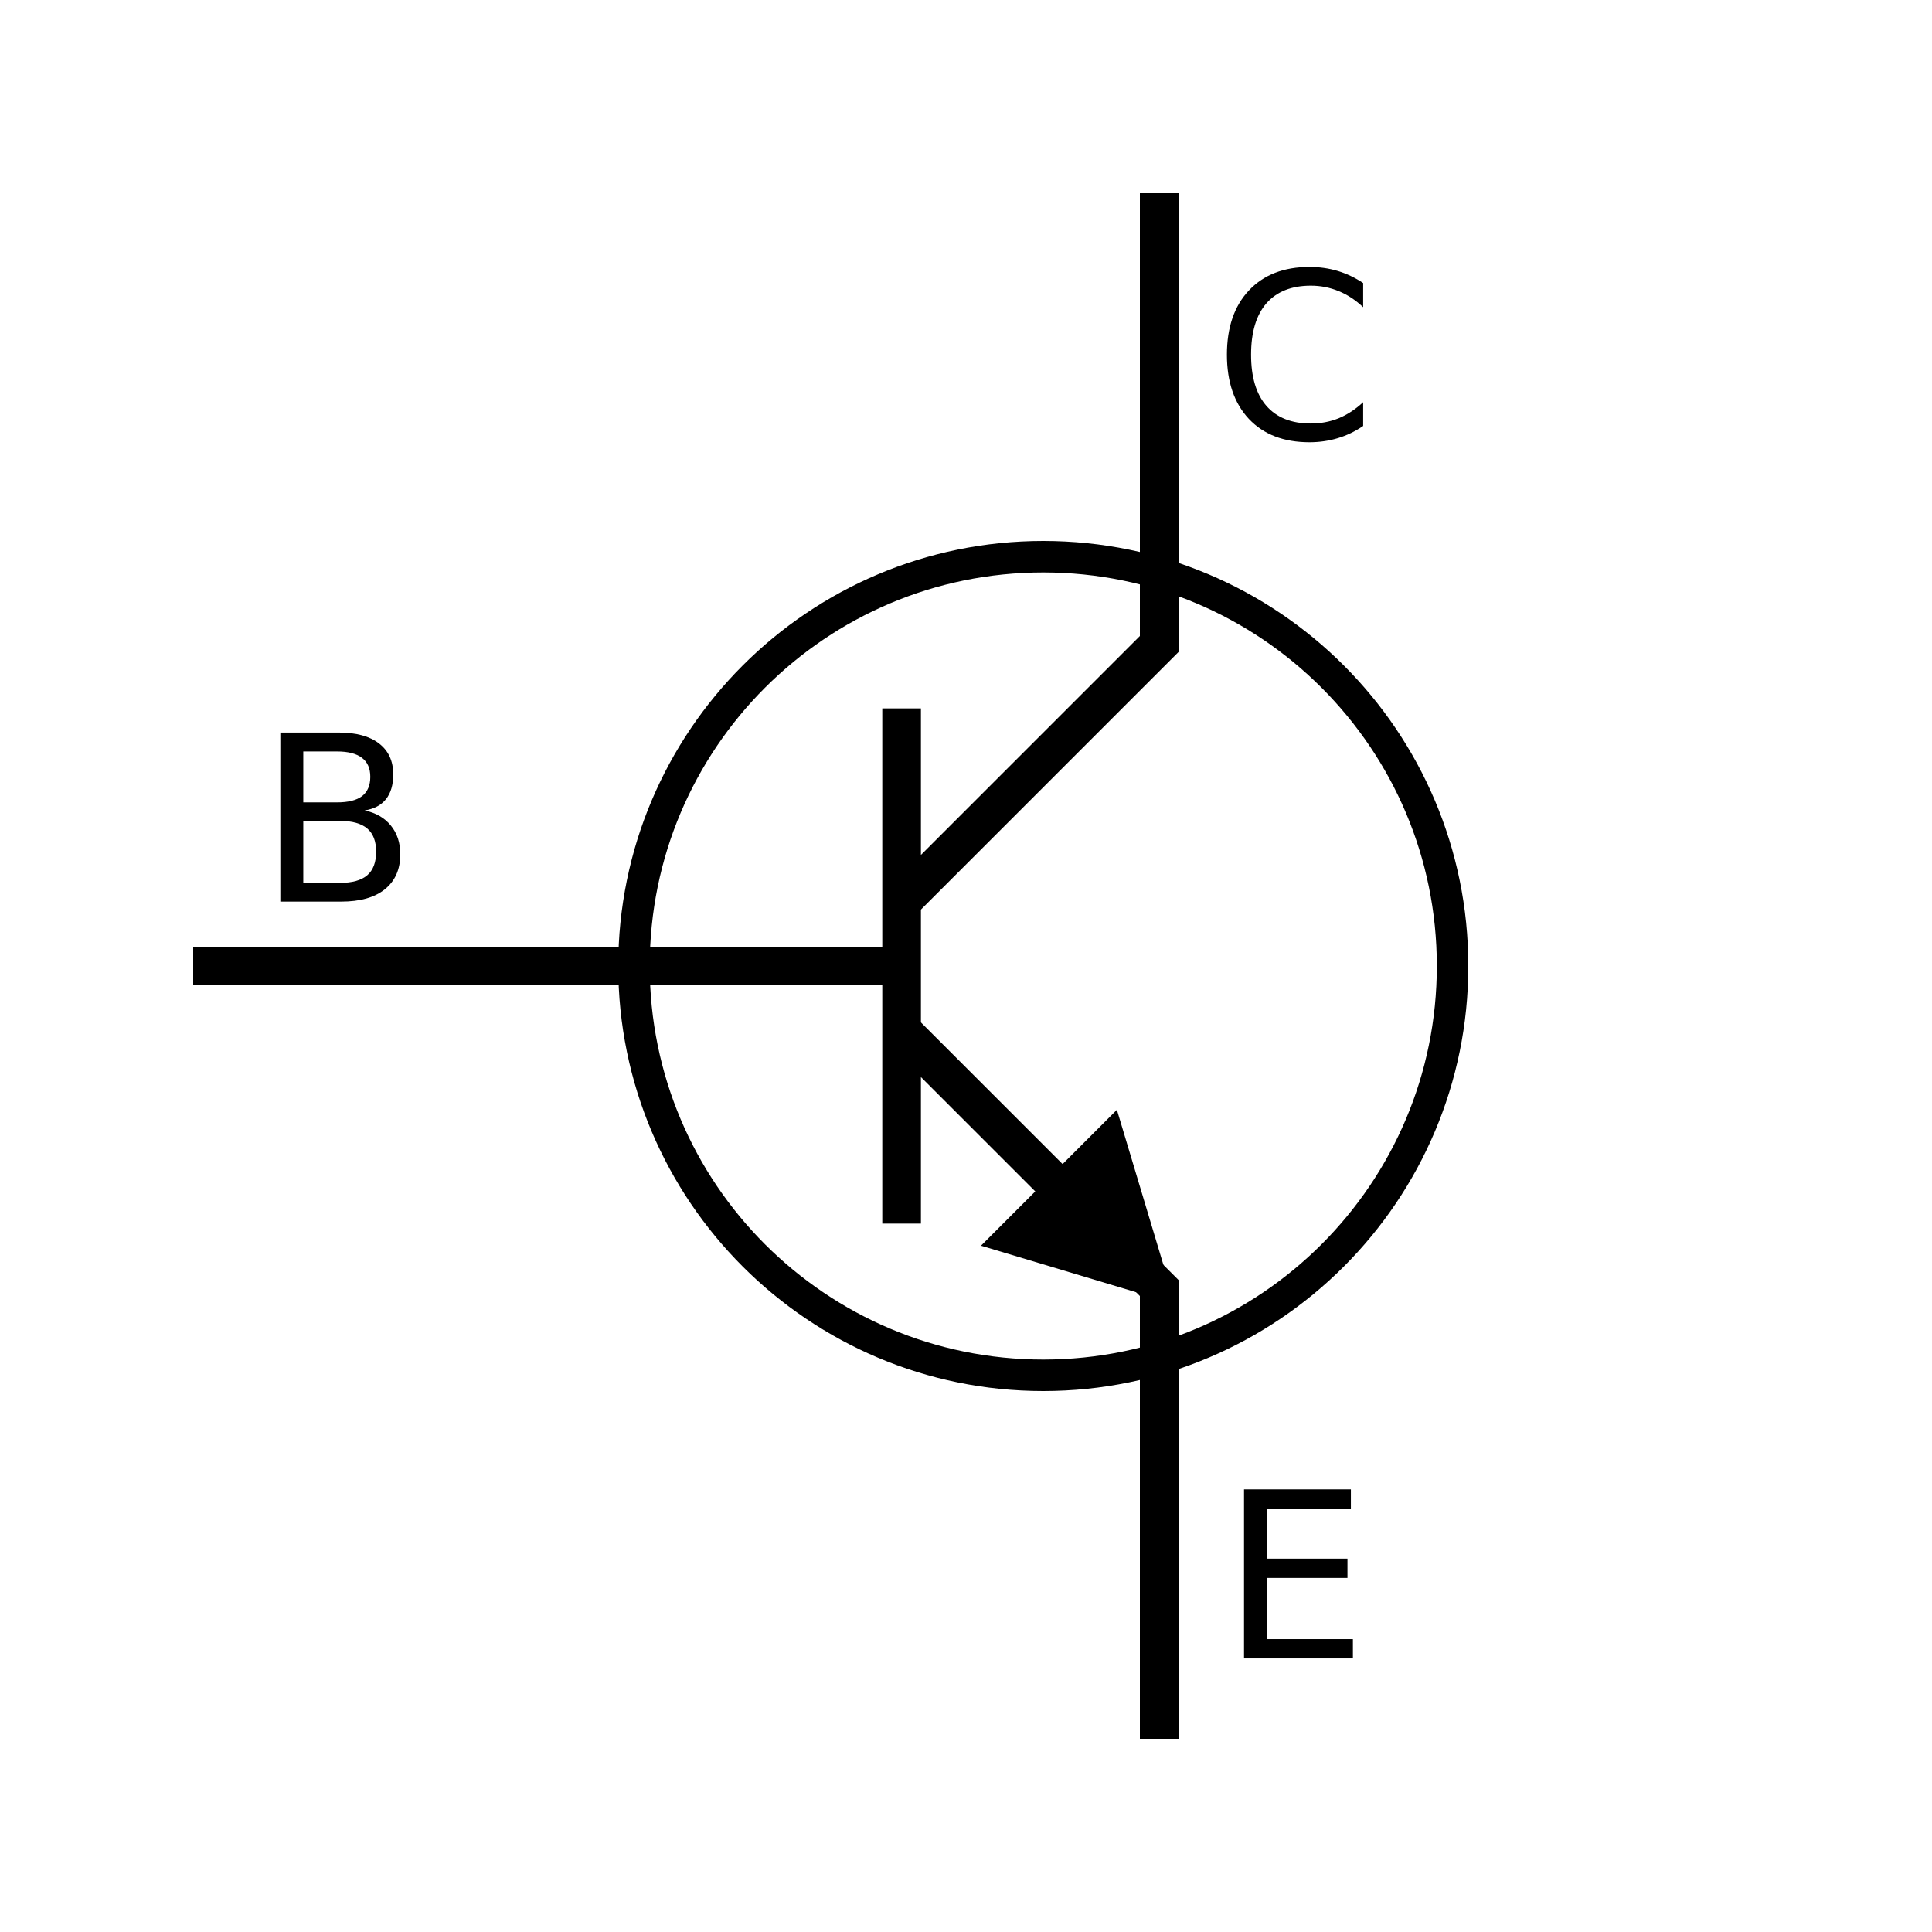
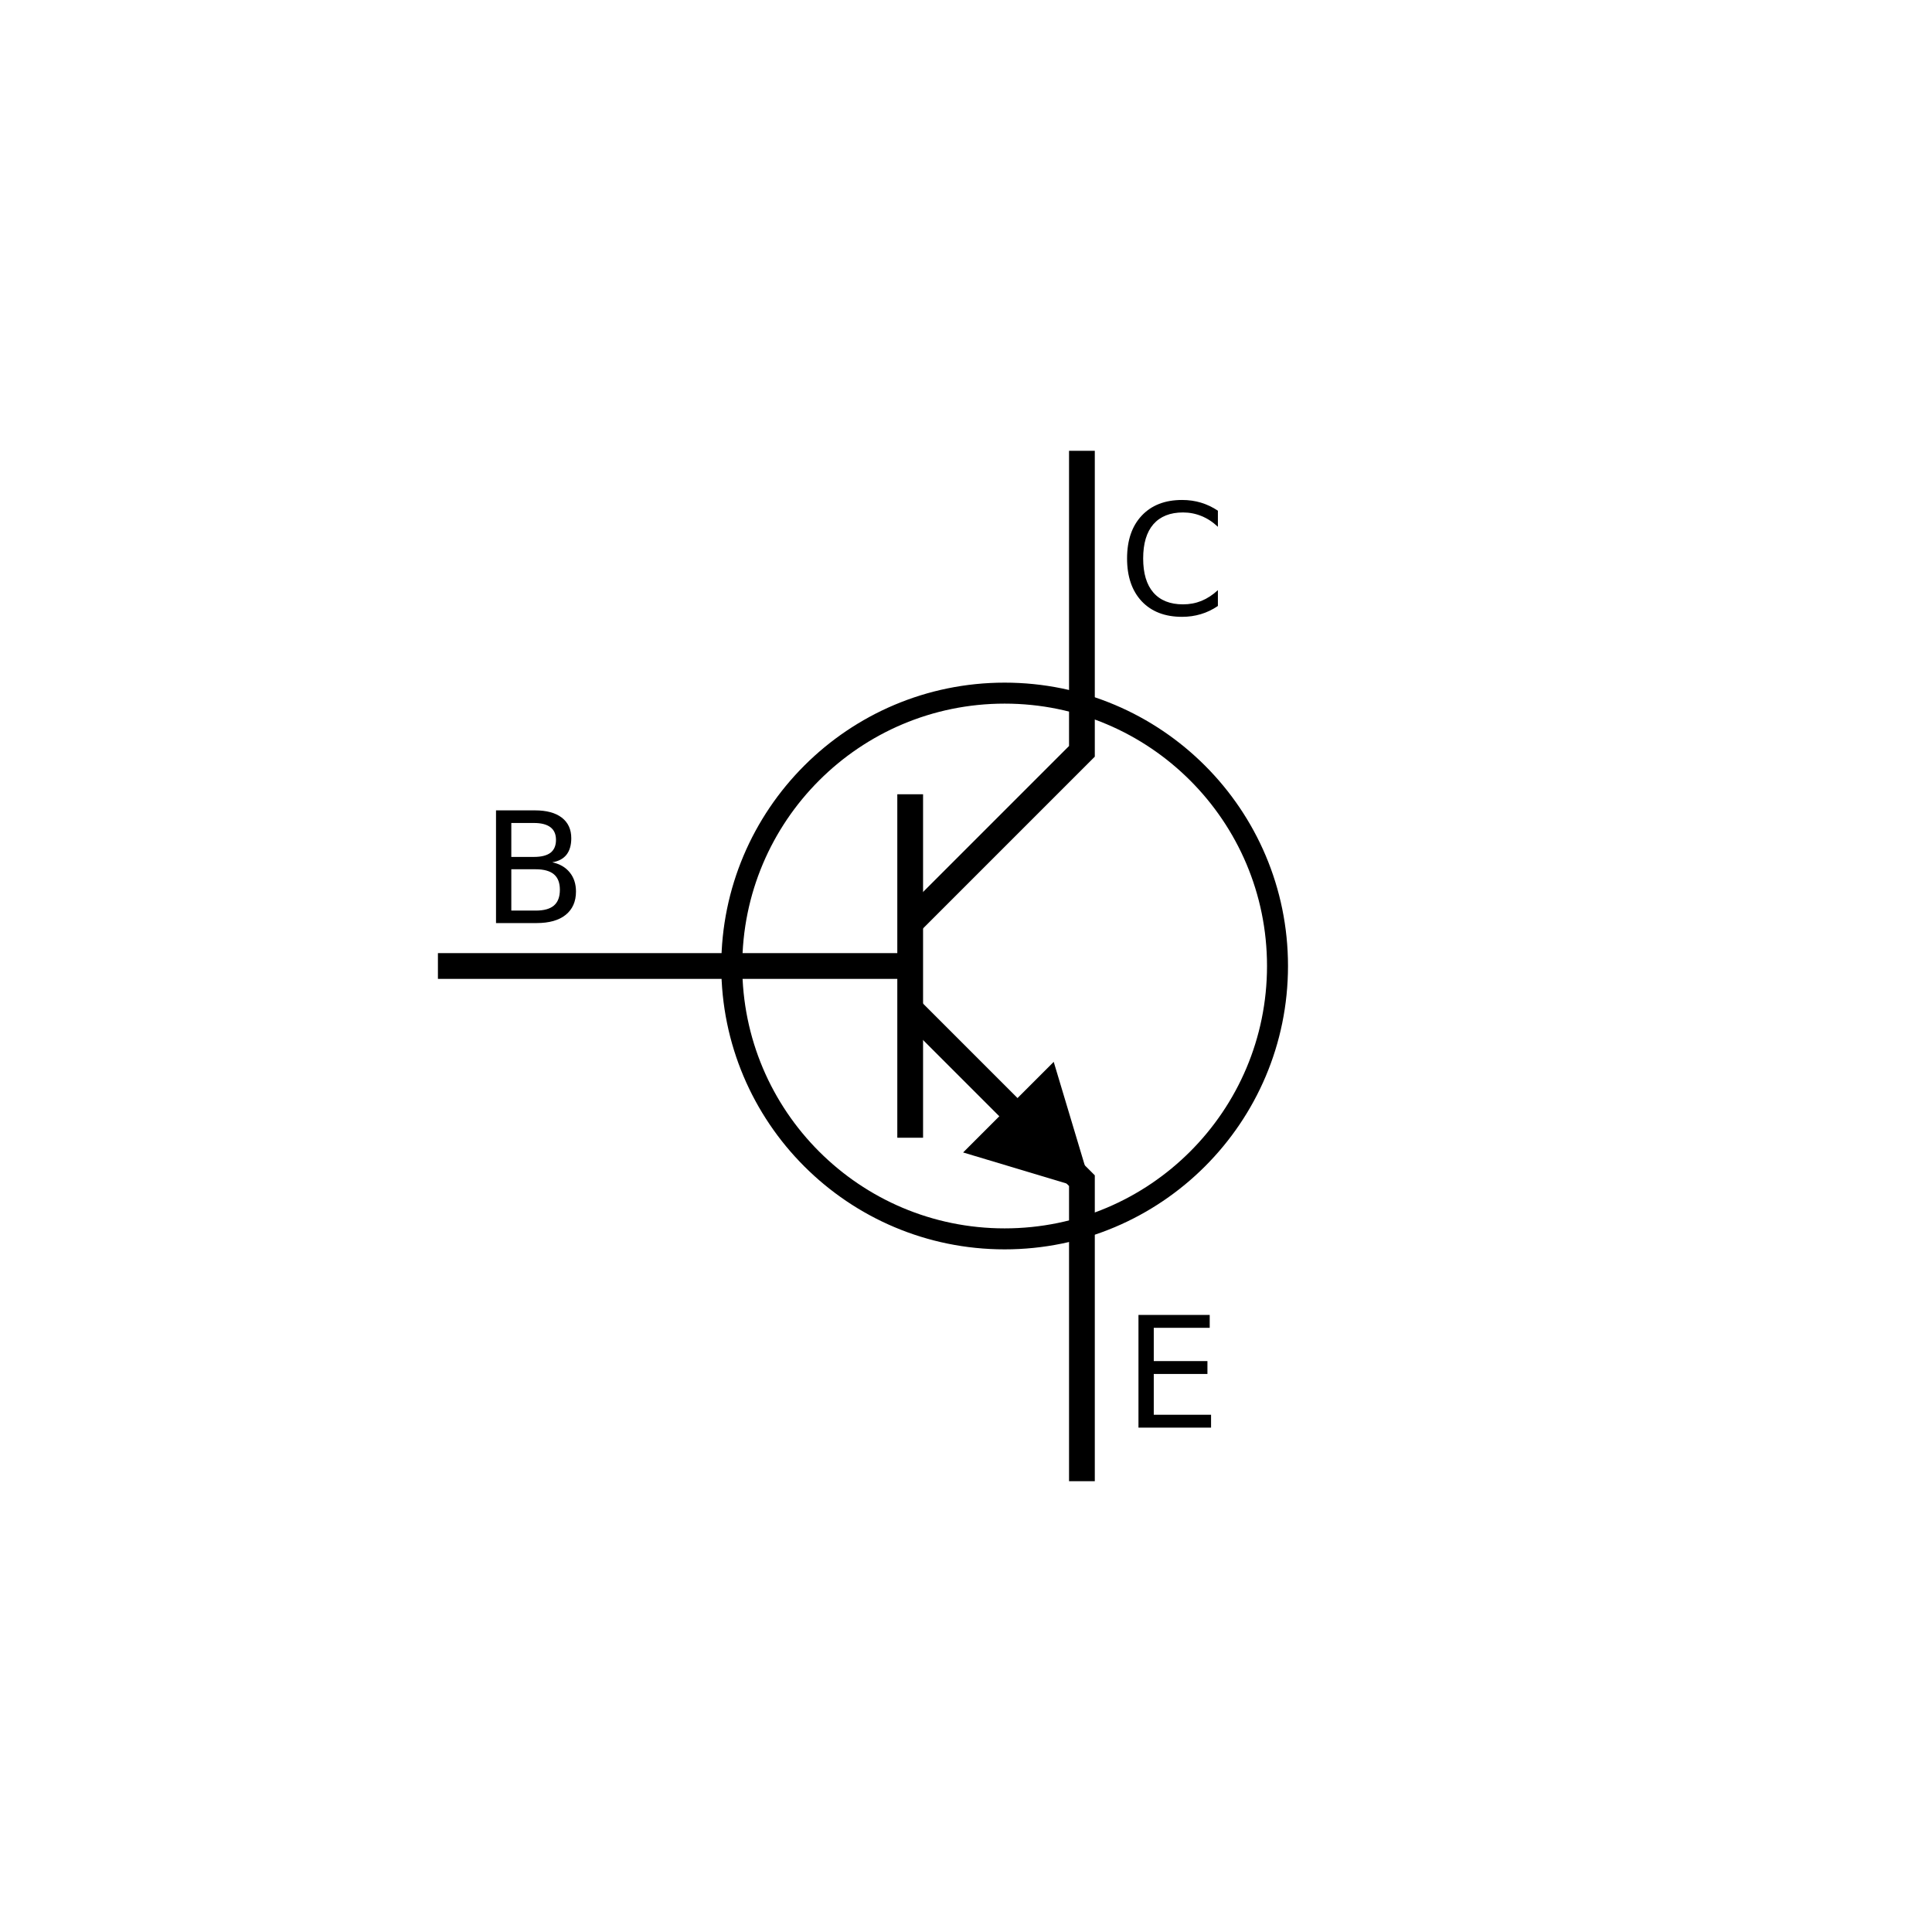
- <svg xmlns="http://www.w3.org/2000/svg" version="1.0" width="150" height="150" id="svg2">
+ <svg xmlns="http://www.w3.org/2000/svg" version="1.0" width="225" height="225" id="svg2">
  <defs id="defs4" />
-   <path id="path1307" style="fill:black;fill-opacity:1;fill-rule:evenodd;stroke:black;stroke-width:3px;stroke-linecap:butt;stroke-linejoin:miter;stroke-opacity:1" d="M 89,99 L 79,96 L 86,89 L 89,99 z " />
-   <path id="path1309" style="fill:none;fill-opacity:0.75;fill-rule:evenodd;stroke:#000000;stroke-width:3px;stroke-linecap:butt;stroke-linejoin:miter;stroke-opacity:1" d="M 70,80 L 90,100 L 90,135" />
-   <path id="path1321" style="fill:none;fill-opacity:0.75;fill-rule:evenodd;stroke:#000000;stroke-width:3px;stroke-linecap:butt;stroke-linejoin:miter;stroke-opacity:1" d="M 70,70 L 90,50 L 90,15" />
-   <path id="path1325" style="fill:none;fill-opacity:0.75;fill-rule:evenodd;stroke:#000000;stroke-width:3px;stroke-linecap:butt;stroke-linejoin:miter;stroke-opacity:1" d="M 70,75 L 15,75" />
-   <path id="path2202" style="fill:none;fill-opacity:1;stroke:#000000;stroke-width:2.444;stroke-linecap:square;stroke-miterlimit:4;stroke-dasharray:none;stroke-dashoffset:0;stroke-opacity:1" d="M 112.778,75 C 112.778,92.55 98.55,106.778 81,106.778 C 63.45,106.778 49.222,92.55 49.222,75 C 49.222,57.45 63.45,43.222 81,43.222 C 98.55,43.222 112.778,57.45 112.778,75 L 112.778,75 z " />
-   <path id="path3078" style="fill:none;fill-opacity:0.75;fill-rule:evenodd;stroke:#000000;stroke-width:3px;stroke-linecap:butt;stroke-linejoin:miter;stroke-opacity:1" d="M 70,55 L 70,95" />
-   <text x="94.242" y="34.087" style="font-size:18px;font-style:normal;font-weight:normal;fill:#000000;fill-opacity:1;stroke:none;stroke-width:1px;stroke-linecap:butt;stroke-linejoin:miter;stroke-opacity:1;font-family:Bitstream Vera Sans" id="text3963" xml:space="preserve">
-     <tspan x="94.242" y="34.087" id="tspan3965">C</tspan>
-   </text>
-   <text x="94.822" y="128.763" style="font-size:18px;font-style:normal;font-weight:normal;fill:#000000;fill-opacity:1;stroke:none;stroke-width:1px;stroke-linecap:butt;stroke-linejoin:miter;stroke-opacity:1;font-family:Bitstream Vera Sans" id="text3967" xml:space="preserve">
-     <tspan x="94.822" y="128.763" id="tspan3969">E</tspan>
-   </text>
-   <text x="20" y="70" style="font-size:18px;font-style:normal;font-weight:normal;fill:#000000;fill-opacity:1;stroke:none;stroke-width:1px;stroke-linecap:butt;stroke-linejoin:miter;stroke-opacity:1;font-family:Bitstream Vera Sans" id="text3971" xml:space="preserve">
-     <tspan x="20" y="70" id="tspan3973">B</tspan>
-   </text>
+   <g id="g311" transform="translate(35.99999,37.5)">
+     <path id="path1307" style="fill:#000000;fill-opacity:1;fill-rule:evenodd;stroke:#000000;stroke-width:3px;stroke-linecap:butt;stroke-linejoin:miter;stroke-opacity:1" d="M 89,99 79,96 86,89 Z" />
+     <path id="path1309" style="fill:none;fill-opacity:0.75;fill-rule:evenodd;stroke:#000000;stroke-width:3px;stroke-linecap:butt;stroke-linejoin:miter;stroke-opacity:1" d="m 70,80 20,20 v 35" />
+     <path id="path1321" style="fill:none;fill-opacity:0.75;fill-rule:evenodd;stroke:#000000;stroke-width:3px;stroke-linecap:butt;stroke-linejoin:miter;stroke-opacity:1" d="M 70,70 90,50 V 15" />
+     <path id="path1325" style="fill:none;fill-opacity:0.75;fill-rule:evenodd;stroke:#000000;stroke-width:3px;stroke-linecap:butt;stroke-linejoin:miter;stroke-opacity:1" d="M 70,75 H 15" />
+     <path id="path2202" style="fill:none;fill-opacity:1;stroke:#000000;stroke-width:2.444;stroke-linecap:square;stroke-miterlimit:4;stroke-dasharray:none;stroke-dashoffset:0;stroke-opacity:1" d="m 112.778,75 c 0,17.55 -14.227,31.778 -31.778,31.778 -17.55,0 -31.778,-14.227 -31.778,-31.778 0,-17.55 14.227,-31.778 31.778,-31.778 17.55,0 31.778,14.227 31.778,31.778 z" />
+     <path id="path3078" style="fill:none;fill-opacity:0.75;fill-rule:evenodd;stroke:#000000;stroke-width:3px;stroke-linecap:butt;stroke-linejoin:miter;stroke-opacity:1" d="M 70,55 V 95" />
+     <text x="94.242" y="34.087" style="font-style:normal;font-weight:normal;font-size:18px;line-height:0%;font-family:'Bitstream Vera Sans';fill:#000000;fill-opacity:1;stroke:none;stroke-width:1px;stroke-linecap:butt;stroke-linejoin:miter;stroke-opacity:1" id="text3963" xml:space="preserve">
+       <tspan x="94.242" y="34.087" id="tspan3965">C</tspan>
+     </text>
+     <text x="94.822" y="128.763" style="font-style:normal;font-weight:normal;font-size:18px;line-height:0%;font-family:'Bitstream Vera Sans';fill:#000000;fill-opacity:1;stroke:none;stroke-width:1px;stroke-linecap:butt;stroke-linejoin:miter;stroke-opacity:1" id="text3967" xml:space="preserve">
+       <tspan x="94.822" y="128.763" id="tspan3969">E</tspan>
+     </text>
+     <text x="20" y="70" style="font-style:normal;font-weight:normal;font-size:18px;line-height:0%;font-family:'Bitstream Vera Sans';fill:#000000;fill-opacity:1;stroke:none;stroke-width:1px;stroke-linecap:butt;stroke-linejoin:miter;stroke-opacity:1" id="text3971" xml:space="preserve">
+       <tspan x="20" y="70" id="tspan3973">B</tspan>
+     </text>
+   </g>
</svg>
